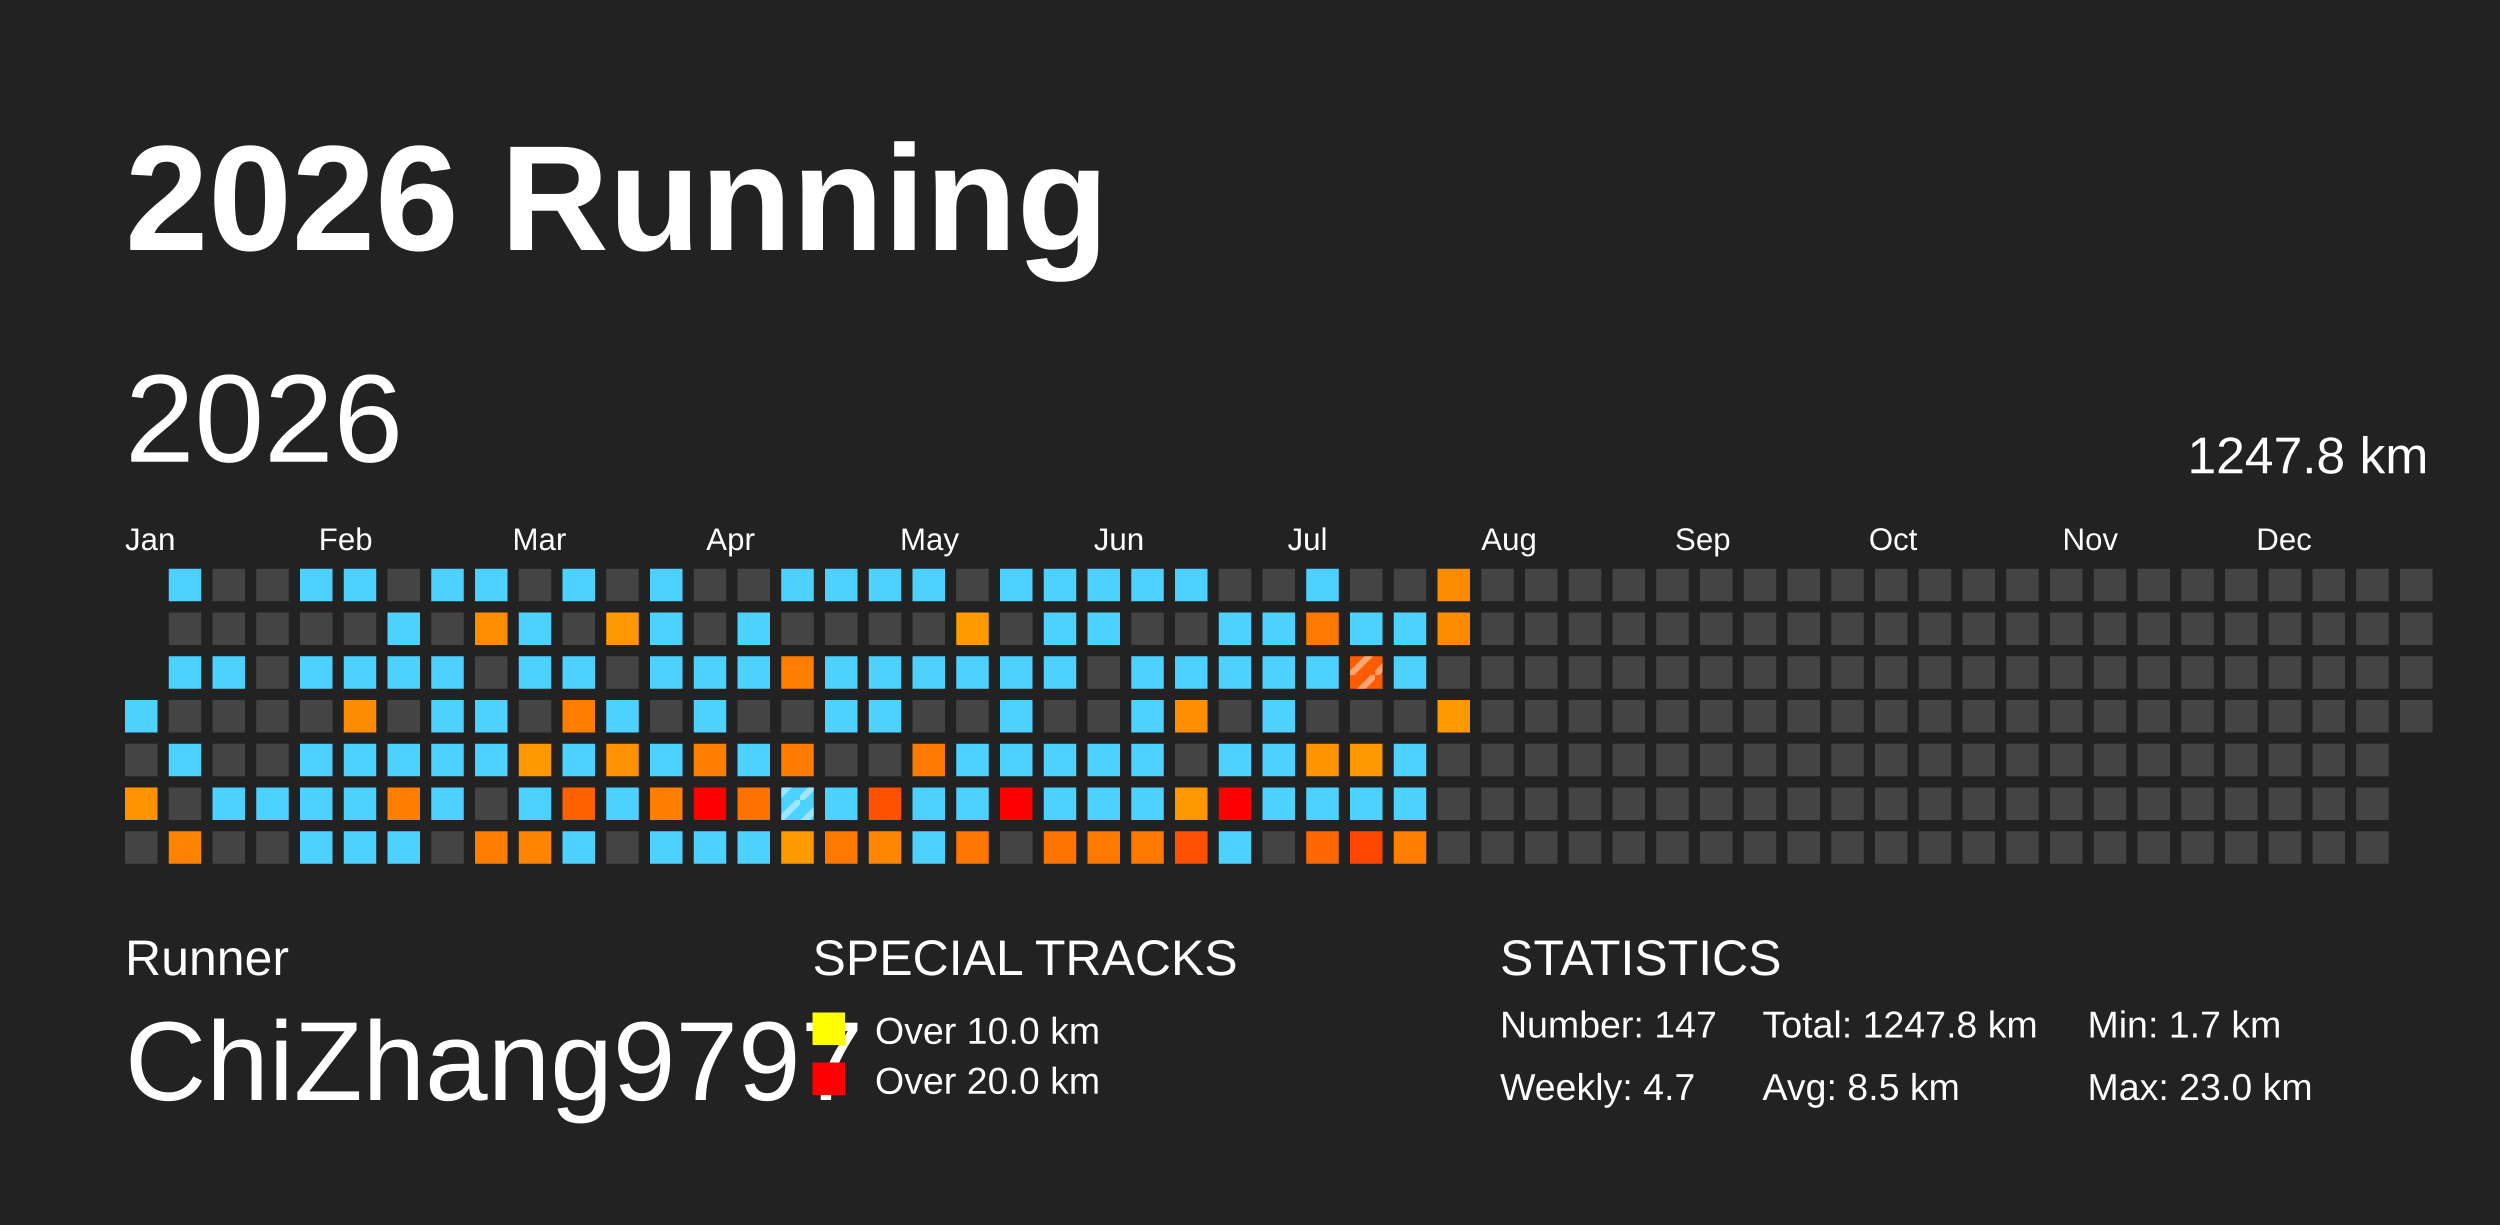
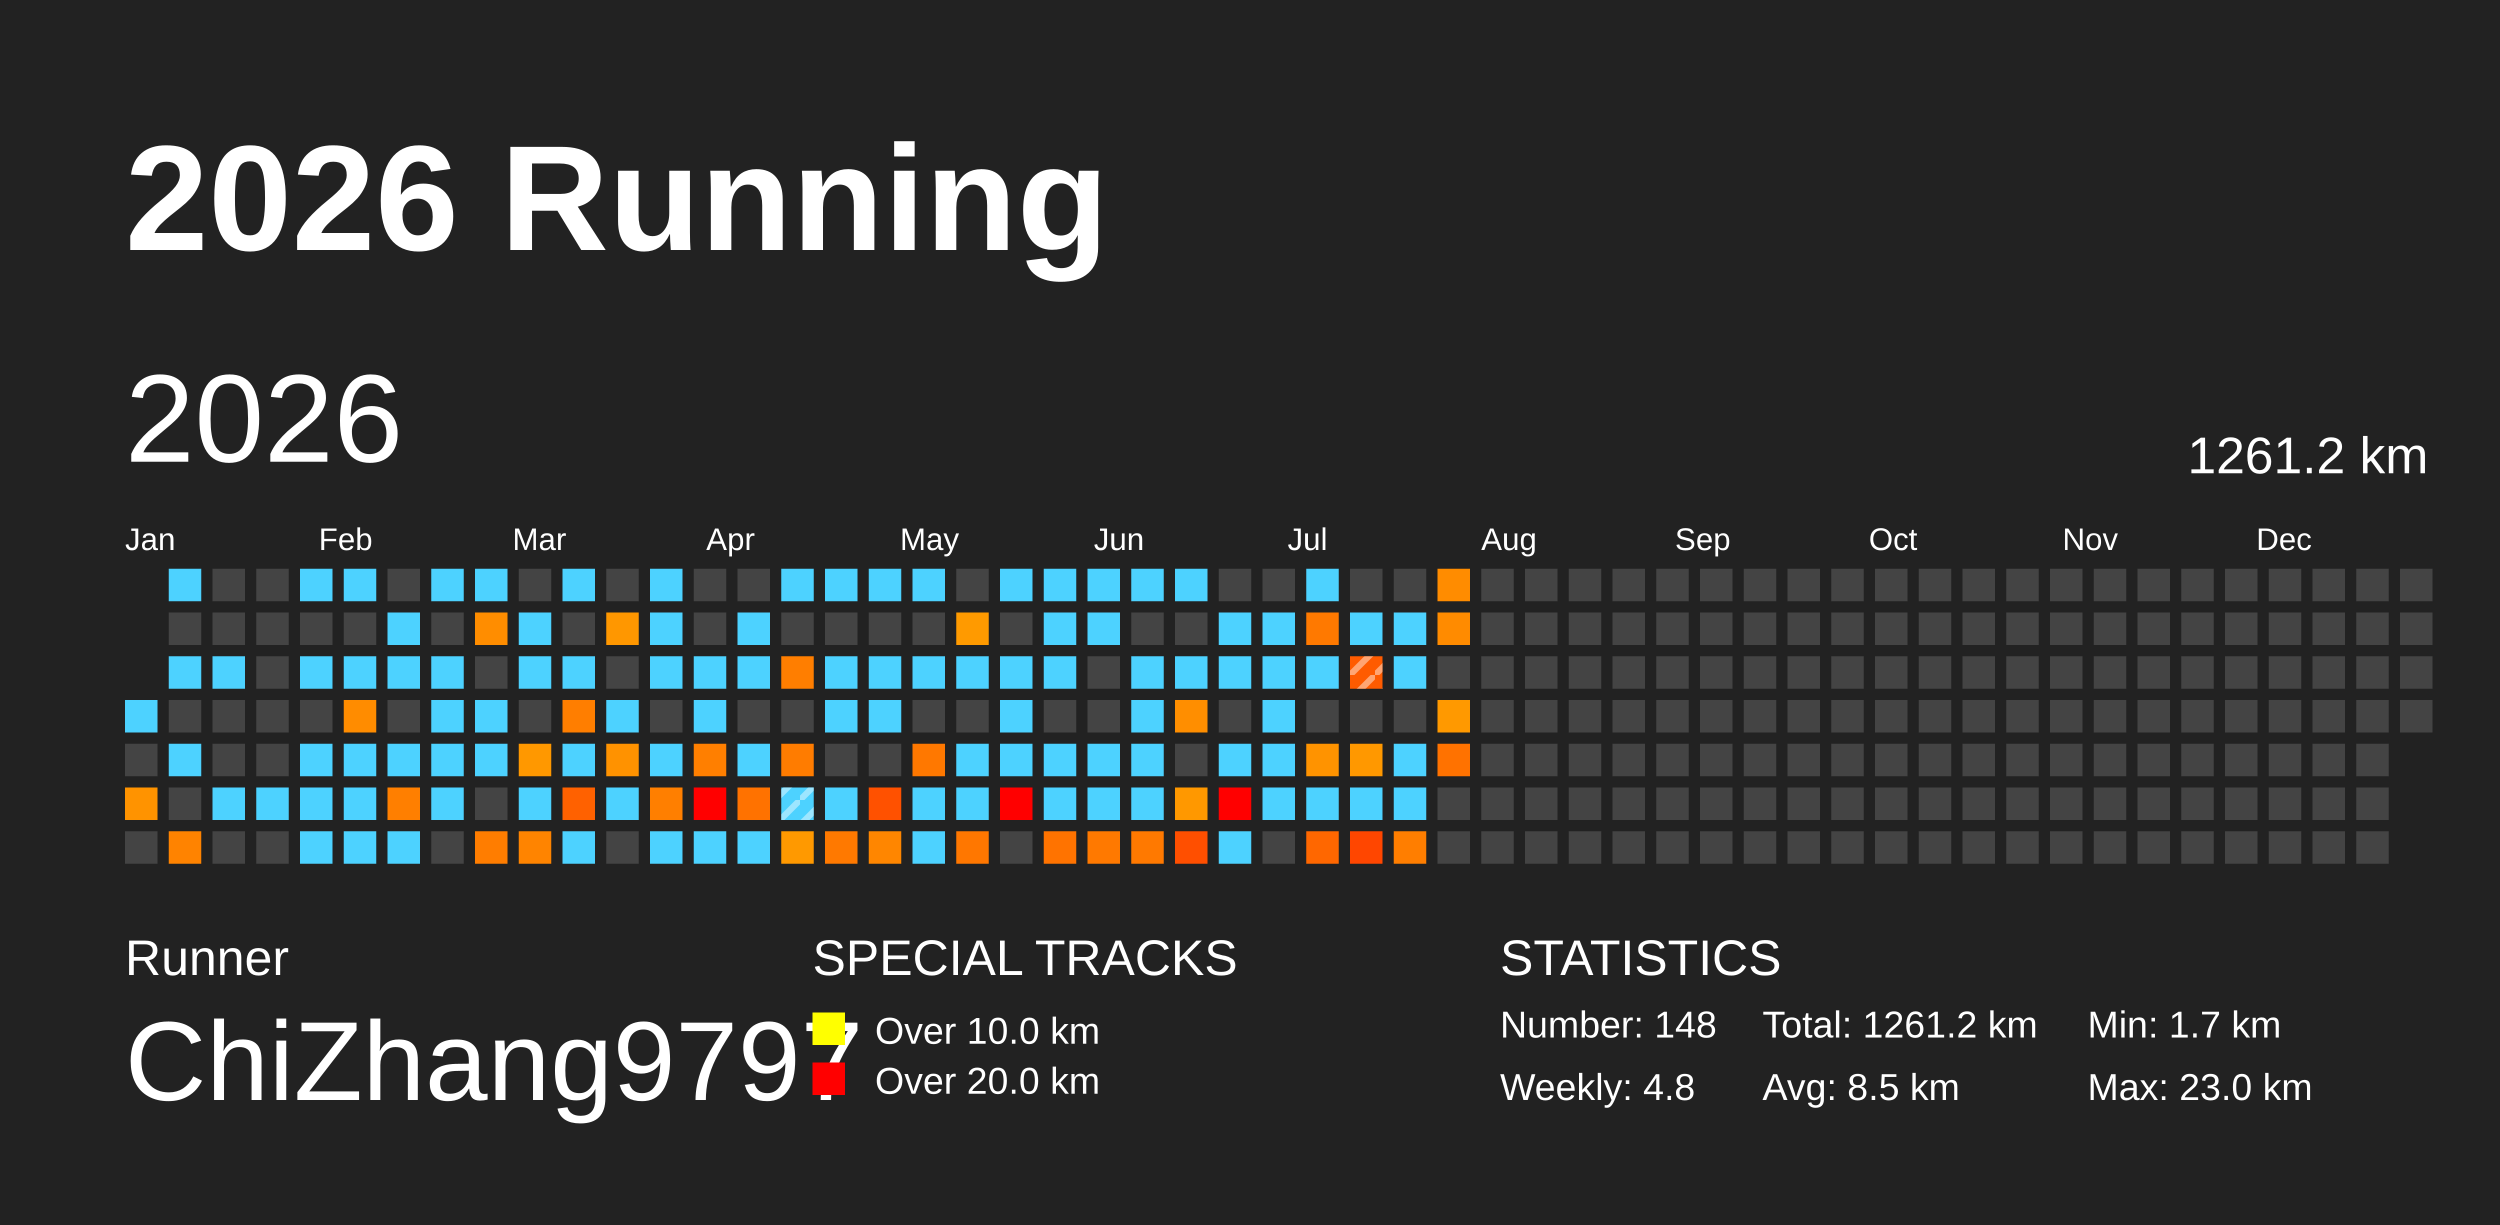
<svg xmlns="http://www.w3.org/2000/svg" baseProfile="full" height="98mm" version="1.1" viewBox="0,0,200,98" width="200mm">
  <defs>
    <pattern height="2" id="indoor-stripe" patternUnits="userSpaceOnUse" width="2">
      <line stroke="white" stroke-opacity="0.45" stroke-width="0.5" x1="0" x2="2" y1="2" y2="0" />
    </pattern>
  </defs>
  <rect fill="#222222" height="98" width="200" x="0" y="0" />
  <text fill="#FFFFFF" style="font-size:12px; font-family:Arial; font-weight:bold;" x="10" y="20">2026 Running</text>
  <text fill="#FFFFFF" style="font-size:4px; font-family:Arial" x="10" y="78">Runner</text>
  <text fill="#FFFFFF" style="font-size:9px; font-family:Arial" x="10" y="88">ChiZhang9797</text>
  <text fill="#FFFFFF" style="font-size:4px; font-family:Arial" x="65" y="78">SPECIAL TRACKS</text>
  <rect fill="yellow" height="2.6" width="2.6" x="65" y="81" />
  <text fill="#FFFFFF" style="font-size:3px; font-family:Arial" x="70" y="83.5">Over 10.0 km</text>
  <rect fill="red" height="2.6" width="2.6" x="65" y="85" />
  <text fill="#FFFFFF" style="font-size:3px; font-family:Arial" x="70" y="87.5">Over 20.0 km</text>
  <text fill="#FFFFFF" style="font-size:4px; font-family:Arial" x="120" y="78">STATISTICS</text>
-   <text fill="#FFFFFF" style="font-size:3px; font-family:Arial" x="120" y="83">Number: 147</text>
-   <text fill="#FFFFFF" style="font-size:3px; font-family:Arial" x="120" y="88">Weekly: 4.7</text>
-   <text fill="#FFFFFF" style="font-size:3px; font-family:Arial" x="141" y="83">Total: 1247.8 km</text>
+   <text fill="#FFFFFF" style="font-size:3px; font-family:Arial" x="120" y="83">Number: 148</text>
+   <text fill="#FFFFFF" style="font-size:3px; font-family:Arial" x="120" y="88">Weekly: 4.8</text>
+   <text fill="#FFFFFF" style="font-size:3px; font-family:Arial" x="141" y="83">Total: 1261.2 km</text>
  <text fill="#FFFFFF" style="font-size:3px; font-family:Arial" x="141" y="88">Avg: 8.5 km</text>
  <text fill="#FFFFFF" style="font-size:3px; font-family:Arial" x="167" y="83">Min: 1.7 km</text>
  <text fill="#FFFFFF" style="font-size:3px; font-family:Arial" x="167" y="88">Max: 23.0 km</text>
  <text dominant-baseline="hanging" fill="#FFFFFF" style="font-size:10.0px; font-family:Arial;" x="10" y="30">2026</text>
-   <text dominant-baseline="hanging" fill="#FFFFFF" style="font-size:4.125px; font-family:Arial;" x="175" y="35">1247.8 km</text>
+   <text dominant-baseline="hanging" fill="#FFFFFF" style="font-size:4.125px; font-family:Arial;" x="175" y="35">1261.2 km</text>
  <text fill="#FFFFFF" style="font-size:2.5px; font-family:Arial" x="10.0" y="44">Jan</text>
  <text fill="#FFFFFF" style="font-size:2.5px; font-family:Arial" x="25.5" y="44">Feb</text>
  <text fill="#FFFFFF" style="font-size:2.5px; font-family:Arial" x="41.0" y="44">Mar</text>
  <text fill="#FFFFFF" style="font-size:2.5px; font-family:Arial" x="56.5" y="44">Apr</text>
  <text fill="#FFFFFF" style="font-size:2.5px; font-family:Arial" x="72.0" y="44">May</text>
  <text fill="#FFFFFF" style="font-size:2.5px; font-family:Arial" x="87.5" y="44">Jun</text>
  <text fill="#FFFFFF" style="font-size:2.5px; font-family:Arial" x="103.0" y="44">Jul</text>
  <text fill="#FFFFFF" style="font-size:2.5px; font-family:Arial" x="118.5" y="44">Aug</text>
  <text fill="#FFFFFF" style="font-size:2.5px; font-family:Arial" x="134.0" y="44">Sep</text>
  <text fill="#FFFFFF" style="font-size:2.5px; font-family:Arial" x="149.5" y="44">Oct</text>
  <text fill="#FFFFFF" style="font-size:2.5px; font-family:Arial" x="165.0" y="44">Nov</text>
  <text fill="#FFFFFF" style="font-size:2.5px; font-family:Arial" x="180.5" y="44">Dec</text>
  <rect fill="#4dd2ff" height="2.6" width="2.6" x="10.0" y="56.0" />
  <rect fill="#444444" height="2.6" width="2.6" x="10.0" y="59.5" />
  <rect fill="#ff9300" height="2.6" width="2.6" x="10.0" y="63.0" />
  <rect fill="#444444" height="2.6" width="2.6" x="10.0" y="66.5" />
  <rect fill="#4dd2ff" height="2.6" width="2.6" x="13.5" y="45.5" />
  <rect fill="#444444" height="2.6" width="2.6" x="13.5" y="49.0" />
  <rect fill="#4dd2ff" height="2.6" width="2.6" x="13.5" y="52.5" />
  <rect fill="#444444" height="2.6" width="2.6" x="13.5" y="56.0" />
  <rect fill="#4dd2ff" height="2.6" width="2.6" x="13.5" y="59.5" />
  <rect fill="#444444" height="2.6" width="2.6" x="13.5" y="63.0" />
  <rect fill="#ff8300" height="2.6" width="2.6" x="13.5" y="66.5" />
  <rect fill="#444444" height="2.6" width="2.6" x="17.0" y="45.5" />
  <rect fill="#444444" height="2.6" width="2.6" x="17.0" y="49.0" />
  <rect fill="#4dd2ff" height="2.6" width="2.6" x="17.0" y="52.5" />
  <rect fill="#444444" height="2.6" width="2.6" x="17.0" y="56.0" />
  <rect fill="#444444" height="2.6" width="2.6" x="17.0" y="59.5" />
  <rect fill="#4dd2ff" height="2.6" width="2.6" x="17.0" y="63.0" />
  <rect fill="#444444" height="2.6" width="2.6" x="17.0" y="66.5" />
  <rect fill="#444444" height="2.6" width="2.6" x="20.5" y="45.5" />
  <rect fill="#444444" height="2.6" width="2.6" x="20.5" y="49.0" />
  <rect fill="#444444" height="2.6" width="2.6" x="20.5" y="52.5" />
  <rect fill="#444444" height="2.6" width="2.6" x="20.5" y="56.0" />
  <rect fill="#444444" height="2.6" width="2.6" x="20.5" y="59.5" />
  <rect fill="#4dd2ff" height="2.6" width="2.6" x="20.5" y="63.0" />
  <rect fill="#444444" height="2.6" width="2.6" x="20.5" y="66.5" />
  <rect fill="#4dd2ff" height="2.6" width="2.6" x="24.0" y="45.5" />
  <rect fill="#444444" height="2.6" width="2.6" x="24.0" y="49.0" />
  <rect fill="#4dd2ff" height="2.6" width="2.6" x="24.0" y="52.5" />
  <rect fill="#444444" height="2.6" width="2.6" x="24.0" y="56.0" />
  <rect fill="#4dd2ff" height="2.6" width="2.6" x="24.0" y="59.5" />
  <rect fill="#4dd2ff" height="2.6" width="2.6" x="24.0" y="63.0" />
  <rect fill="#4dd2ff" height="2.6" width="2.6" x="24.0" y="66.5" />
  <rect fill="#4dd2ff" height="2.6" width="2.6" x="27.5" y="45.5" />
  <rect fill="#444444" height="2.6" width="2.6" x="27.5" y="49.0" />
  <rect fill="#4dd2ff" height="2.6" width="2.6" x="27.5" y="52.5" />
  <rect fill="#ff8c00" height="2.6" width="2.6" x="27.5" y="56.0" />
  <rect fill="#4dd2ff" height="2.6" width="2.6" x="27.5" y="59.5" />
  <rect fill="#4dd2ff" height="2.6" width="2.6" x="27.5" y="63.0" />
  <rect fill="#4dd2ff" height="2.6" width="2.6" x="27.5" y="66.5" />
  <rect fill="#444444" height="2.6" width="2.6" x="31.0" y="45.5" />
  <rect fill="#4dd2ff" height="2.6" width="2.6" x="31.0" y="49.0" />
  <rect fill="#4dd2ff" height="2.6" width="2.6" x="31.0" y="52.5" />
  <rect fill="#444444" height="2.6" width="2.6" x="31.0" y="56.0" />
  <rect fill="#4dd2ff" height="2.6" width="2.6" x="31.0" y="59.5" />
  <rect fill="#ff7f00" height="2.6" width="2.6" x="31.0" y="63.0" />
  <rect fill="#4dd2ff" height="2.6" width="2.6" x="31.0" y="66.5" />
  <rect fill="#4dd2ff" height="2.6" width="2.6" x="34.5" y="45.5" />
  <rect fill="#444444" height="2.6" width="2.6" x="34.5" y="49.0" />
  <rect fill="#4dd2ff" height="2.6" width="2.6" x="34.5" y="52.5" />
  <rect fill="#4dd2ff" height="2.6" width="2.6" x="34.5" y="56.0" />
  <rect fill="#4dd2ff" height="2.6" width="2.6" x="34.5" y="59.5" />
  <rect fill="#4dd2ff" height="2.6" width="2.6" x="34.5" y="63.0" />
  <rect fill="#444444" height="2.6" width="2.6" x="34.5" y="66.5" />
  <rect fill="#4dd2ff" height="2.6" width="2.6" x="38.0" y="45.5" />
  <rect fill="#ff8d00" height="2.6" width="2.6" x="38.0" y="49.0" />
  <rect fill="#444444" height="2.6" width="2.6" x="38.0" y="52.5" />
  <rect fill="#4dd2ff" height="2.6" width="2.6" x="38.0" y="56.0" />
  <rect fill="#4dd2ff" height="2.6" width="2.6" x="38.0" y="59.5" />
  <rect fill="#444444" height="2.6" width="2.6" x="38.0" y="63.0" />
  <rect fill="#ff7d00" height="2.6" width="2.6" x="38.0" y="66.5" />
  <rect fill="#444444" height="2.6" width="2.6" x="41.5" y="45.5" />
  <rect fill="#4dd2ff" height="2.6" width="2.6" x="41.5" y="49.0" />
  <rect fill="#4dd2ff" height="2.6" width="2.6" x="41.5" y="52.5" />
  <rect fill="#444444" height="2.6" width="2.6" x="41.5" y="56.0" />
  <rect fill="#ff9800" height="2.6" width="2.6" x="41.5" y="59.5" />
  <rect fill="#4dd2ff" height="2.6" width="2.6" x="41.5" y="63.0" />
  <rect fill="#ff8400" height="2.6" width="2.6" x="41.5" y="66.5" />
  <rect fill="#4dd2ff" height="2.6" width="2.6" x="45.0" y="45.5" />
  <rect fill="#444444" height="2.6" width="2.6" x="45.0" y="49.0" />
  <rect fill="#4dd2ff" height="2.6" width="2.6" x="45.0" y="52.5" />
  <rect fill="#ff7e00" height="2.6" width="2.6" x="45.0" y="56.0" />
  <rect fill="#4dd2ff" height="2.6" width="2.6" x="45.0" y="59.5" />
  <rect fill="#ff6100" height="2.6" width="2.6" x="45.0" y="63.0" />
  <rect fill="#4dd2ff" height="2.6" width="2.6" x="45.0" y="66.5" />
  <rect fill="#444444" height="2.6" width="2.6" x="48.5" y="45.5" />
  <rect fill="#ff9700" height="2.6" width="2.6" x="48.5" y="49.0" />
  <rect fill="#444444" height="2.6" width="2.6" x="48.5" y="52.5" />
  <rect fill="#4dd2ff" height="2.6" width="2.6" x="48.5" y="56.0" />
  <rect fill="#ff9200" height="2.6" width="2.6" x="48.5" y="59.5" />
  <rect fill="#4dd2ff" height="2.6" width="2.6" x="48.5" y="63.0" />
  <rect fill="#444444" height="2.6" width="2.6" x="48.5" y="66.5" />
  <rect fill="#4dd2ff" height="2.6" width="2.6" x="52.0" y="45.5" />
  <rect fill="#4dd2ff" height="2.6" width="2.6" x="52.0" y="49.0" />
  <rect fill="#4dd2ff" height="2.6" width="2.6" x="52.0" y="52.5" />
  <rect fill="#444444" height="2.6" width="2.6" x="52.0" y="56.0" />
  <rect fill="#4dd2ff" height="2.6" width="2.6" x="52.0" y="59.5" />
  <rect fill="#ff7f00" height="2.6" width="2.6" x="52.0" y="63.0" />
  <rect fill="#4dd2ff" height="2.6" width="2.6" x="52.0" y="66.5" />
  <rect fill="#444444" height="2.6" width="2.6" x="55.5" y="45.5" />
  <rect fill="#444444" height="2.6" width="2.6" x="55.5" y="49.0" />
  <rect fill="#4dd2ff" height="2.6" width="2.6" x="55.5" y="52.5" />
  <rect fill="#4dd2ff" height="2.6" width="2.6" x="55.5" y="56.0" />
  <rect fill="#ff7f00" height="2.6" width="2.6" x="55.5" y="59.5" />
  <rect fill="red" height="2.6" width="2.6" x="55.5" y="63.0" />
  <rect fill="#4dd2ff" height="2.6" width="2.6" x="55.5" y="66.5" />
  <rect fill="#444444" height="2.6" width="2.6" x="59.0" y="45.5" />
  <rect fill="#4dd2ff" height="2.6" width="2.6" x="59.0" y="49.0" />
  <rect fill="#4dd2ff" height="2.6" width="2.6" x="59.0" y="52.5" />
  <rect fill="#444444" height="2.6" width="2.6" x="59.0" y="56.0" />
  <rect fill="#4dd2ff" height="2.6" width="2.6" x="59.0" y="59.5" />
  <rect fill="#ff7200" height="2.6" width="2.6" x="59.0" y="63.0" />
  <rect fill="#4dd2ff" height="2.6" width="2.6" x="59.0" y="66.5" />
  <rect fill="#4dd2ff" height="2.6" width="2.6" x="62.5" y="45.5" />
  <rect fill="#444444" height="2.6" width="2.6" x="62.5" y="49.0" />
  <rect fill="#ff7e00" height="2.6" width="2.6" x="62.5" y="52.5" />
  <rect fill="#444444" height="2.6" width="2.6" x="62.5" y="56.0" />
  <rect fill="#ff7c00" height="2.6" width="2.6" x="62.5" y="59.5" />
  <rect fill="#4dd2ff" height="2.6" width="2.6" x="62.5" y="63.0" />
  <rect fill="url(#indoor-stripe)" height="2.6" style="pointer-events: none;" width="2.6" x="62.5" y="63.0" />
  <rect fill="#ff9900" height="2.6" width="2.6" x="62.5" y="66.5" />
  <rect fill="#4dd2ff" height="2.6" width="2.6" x="66.0" y="45.5" />
  <rect fill="#444444" height="2.6" width="2.6" x="66.0" y="49.0" />
  <rect fill="#4dd2ff" height="2.6" width="2.6" x="66.0" y="52.5" />
  <rect fill="#4dd2ff" height="2.6" width="2.6" x="66.0" y="56.0" />
  <rect fill="#444444" height="2.6" width="2.6" x="66.0" y="59.5" />
  <rect fill="#4dd2ff" height="2.6" width="2.6" x="66.0" y="63.0" />
  <rect fill="#ff7900" height="2.6" width="2.6" x="66.0" y="66.5" />
  <rect fill="#4dd2ff" height="2.6" width="2.6" x="69.5" y="45.5" />
  <rect fill="#444444" height="2.6" width="2.6" x="69.5" y="49.0" />
  <rect fill="#4dd2ff" height="2.6" width="2.6" x="69.5" y="52.5" />
  <rect fill="#4dd2ff" height="2.6" width="2.6" x="69.5" y="56.0" />
  <rect fill="#444444" height="2.6" width="2.6" x="69.5" y="59.5" />
  <rect fill="#ff5100" height="2.6" width="2.6" x="69.5" y="63.0" />
  <rect fill="#ff8600" height="2.6" width="2.6" x="69.5" y="66.5" />
  <rect fill="#4dd2ff" height="2.6" width="2.6" x="73.0" y="45.5" />
  <rect fill="#444444" height="2.6" width="2.6" x="73.0" y="49.0" />
  <rect fill="#4dd2ff" height="2.6" width="2.6" x="73.0" y="52.5" />
  <rect fill="#444444" height="2.6" width="2.6" x="73.0" y="56.0" />
  <rect fill="#ff7800" height="2.6" width="2.6" x="73.0" y="59.5" />
  <rect fill="#4dd2ff" height="2.6" width="2.6" x="73.0" y="63.0" />
  <rect fill="#4dd2ff" height="2.6" width="2.6" x="73.0" y="66.5" />
  <rect fill="#444444" height="2.6" width="2.6" x="76.5" y="45.5" />
  <rect fill="#ff9a00" height="2.6" width="2.6" x="76.5" y="49.0" />
  <rect fill="#4dd2ff" height="2.6" width="2.6" x="76.5" y="52.5" />
  <rect fill="#444444" height="2.6" width="2.6" x="76.5" y="56.0" />
  <rect fill="#4dd2ff" height="2.6" width="2.6" x="76.5" y="59.5" />
  <rect fill="#4dd2ff" height="2.6" width="2.6" x="76.5" y="63.0" />
  <rect fill="#ff7700" height="2.6" width="2.6" x="76.5" y="66.5" />
  <rect fill="#4dd2ff" height="2.6" width="2.6" x="80.0" y="45.5" />
  <rect fill="#444444" height="2.6" width="2.6" x="80.0" y="49.0" />
  <rect fill="#4dd2ff" height="2.6" width="2.6" x="80.0" y="52.5" />
  <rect fill="#4dd2ff" height="2.6" width="2.6" x="80.0" y="56.0" />
  <rect fill="#4dd2ff" height="2.6" width="2.6" x="80.0" y="59.5" />
  <rect fill="red" height="2.6" width="2.6" x="80.0" y="63.0" />
  <rect fill="#444444" height="2.6" width="2.6" x="80.0" y="66.5" />
  <rect fill="#4dd2ff" height="2.6" width="2.6" x="83.5" y="45.5" />
  <rect fill="#4dd2ff" height="2.6" width="2.6" x="83.5" y="49.0" />
  <rect fill="#4dd2ff" height="2.6" width="2.6" x="83.5" y="52.5" />
  <rect fill="#444444" height="2.6" width="2.6" x="83.5" y="56.0" />
  <rect fill="#4dd2ff" height="2.6" width="2.6" x="83.5" y="59.5" />
  <rect fill="#4dd2ff" height="2.6" width="2.6" x="83.5" y="63.0" />
  <rect fill="#ff7300" height="2.6" width="2.6" x="83.5" y="66.5" />
  <rect fill="#4dd2ff" height="2.6" width="2.6" x="87.0" y="45.5" />
  <rect fill="#4dd2ff" height="2.6" width="2.6" x="87.0" y="49.0" />
  <rect fill="#444444" height="2.6" width="2.6" x="87.0" y="52.5" />
  <rect fill="#444444" height="2.6" width="2.6" x="87.0" y="56.0" />
  <rect fill="#4dd2ff" height="2.6" width="2.6" x="87.0" y="59.5" />
  <rect fill="#4dd2ff" height="2.6" width="2.6" x="87.0" y="63.0" />
  <rect fill="#ff7900" height="2.6" width="2.6" x="87.0" y="66.5" />
  <rect fill="#4dd2ff" height="2.6" width="2.6" x="90.5" y="45.5" />
  <rect fill="#444444" height="2.6" width="2.6" x="90.5" y="49.0" />
  <rect fill="#4dd2ff" height="2.6" width="2.6" x="90.5" y="52.5" />
  <rect fill="#4dd2ff" height="2.6" width="2.6" x="90.5" y="56.0" />
  <rect fill="#4dd2ff" height="2.6" width="2.6" x="90.5" y="59.5" />
  <rect fill="#4dd2ff" height="2.6" width="2.6" x="90.5" y="63.0" />
  <rect fill="#ff7900" height="2.6" width="2.6" x="90.5" y="66.5" />
  <rect fill="#4dd2ff" height="2.6" width="2.6" x="94.0" y="45.5" />
  <rect fill="#444444" height="2.6" width="2.6" x="94.0" y="49.0" />
  <rect fill="#4dd2ff" height="2.6" width="2.6" x="94.0" y="52.5" />
  <rect fill="#ff8e00" height="2.6" width="2.6" x="94.0" y="56.0" />
  <rect fill="#444444" height="2.6" width="2.6" x="94.0" y="59.5" />
  <rect fill="#ff9800" height="2.6" width="2.6" x="94.0" y="63.0" />
  <rect fill="#ff4f00" height="2.6" width="2.6" x="94.0" y="66.5" />
  <rect fill="#444444" height="2.6" width="2.6" x="97.5" y="45.5" />
  <rect fill="#4dd2ff" height="2.6" width="2.6" x="97.5" y="49.0" />
  <rect fill="#4dd2ff" height="2.6" width="2.6" x="97.5" y="52.5" />
  <rect fill="#444444" height="2.6" width="2.6" x="97.5" y="56.0" />
  <rect fill="#4dd2ff" height="2.6" width="2.6" x="97.5" y="59.5" />
  <rect fill="red" height="2.6" width="2.6" x="97.5" y="63.0" />
  <rect fill="#4dd2ff" height="2.6" width="2.6" x="97.5" y="66.5" />
  <rect fill="#444444" height="2.6" width="2.6" x="101.0" y="45.5" />
  <rect fill="#4dd2ff" height="2.6" width="2.6" x="101.0" y="49.0" />
  <rect fill="#4dd2ff" height="2.6" width="2.6" x="101.0" y="52.5" />
  <rect fill="#4dd2ff" height="2.6" width="2.6" x="101.0" y="56.0" />
  <rect fill="#4dd2ff" height="2.6" width="2.6" x="101.0" y="59.5" />
  <rect fill="#4dd2ff" height="2.6" width="2.6" x="101.0" y="63.0" />
  <rect fill="#444444" height="2.6" width="2.6" x="101.0" y="66.5" />
  <rect fill="#4dd2ff" height="2.6" width="2.6" x="104.5" y="45.5" />
  <rect fill="#ff7900" height="2.6" width="2.6" x="104.5" y="49.0" />
  <rect fill="#4dd2ff" height="2.6" width="2.6" x="104.5" y="52.5" />
  <rect fill="#444444" height="2.6" width="2.6" x="104.5" y="56.0" />
  <rect fill="#ff9300" height="2.6" width="2.6" x="104.5" y="59.5" />
  <rect fill="#4dd2ff" height="2.6" width="2.6" x="104.5" y="63.0" />
  <rect fill="#ff6700" height="2.6" width="2.6" x="104.5" y="66.5" />
  <rect fill="#444444" height="2.6" width="2.6" x="108.0" y="45.5" />
  <rect fill="#4dd2ff" height="2.6" width="2.6" x="108.0" y="49.0" />
  <rect fill="#ff5b00" height="2.6" width="2.6" x="108.0" y="52.5" />
  <rect fill="url(#indoor-stripe)" height="2.6" style="pointer-events: none;" width="2.6" x="108.0" y="52.5" />
  <rect fill="#444444" height="2.6" width="2.6" x="108.0" y="56.0" />
  <rect fill="#ff9800" height="2.6" width="2.6" x="108.0" y="59.5" />
  <rect fill="#4dd2ff" height="2.6" width="2.6" x="108.0" y="63.0" />
  <rect fill="#ff4600" height="2.6" width="2.6" x="108.0" y="66.5" />
  <rect fill="#444444" height="2.6" width="2.6" x="111.5" y="45.5" />
  <rect fill="#4dd2ff" height="2.6" width="2.6" x="111.5" y="49.0" />
  <rect fill="#4dd2ff" height="2.6" width="2.6" x="111.5" y="52.5" />
  <rect fill="#444444" height="2.6" width="2.6" x="111.5" y="56.0" />
  <rect fill="#4dd2ff" height="2.6" width="2.6" x="111.5" y="59.5" />
  <rect fill="#4dd2ff" height="2.6" width="2.6" x="111.5" y="63.0" />
  <rect fill="#ff7e00" height="2.6" width="2.6" x="111.5" y="66.5" />
  <rect fill="#ff8c00" height="2.6" width="2.6" x="115.0" y="45.5" />
  <rect fill="#ff8b00" height="2.6" width="2.6" x="115.0" y="49.0" />
  <rect fill="#444444" height="2.6" width="2.6" x="115.0" y="52.5" />
  <rect fill="#ff9900" height="2.6" width="2.6" x="115.0" y="56.0" />
-   <rect fill="#444444" height="2.6" width="2.6" x="115.0" y="59.5" />
+   <rect fill="#ff7200" height="2.6" width="2.6" x="115.0" y="59.5" />
  <rect fill="#444444" height="2.6" width="2.6" x="115.0" y="63.0" />
  <rect fill="#444444" height="2.6" width="2.6" x="115.0" y="66.5" />
  <rect fill="#444444" height="2.6" width="2.6" x="118.5" y="45.5" />
  <rect fill="#444444" height="2.6" width="2.6" x="118.5" y="49.0" />
  <rect fill="#444444" height="2.6" width="2.6" x="118.5" y="52.5" />
  <rect fill="#444444" height="2.6" width="2.6" x="118.5" y="56.0" />
  <rect fill="#444444" height="2.6" width="2.6" x="118.5" y="59.5" />
  <rect fill="#444444" height="2.6" width="2.6" x="118.5" y="63.0" />
  <rect fill="#444444" height="2.6" width="2.6" x="118.5" y="66.5" />
  <rect fill="#444444" height="2.6" width="2.6" x="122.0" y="45.5" />
  <rect fill="#444444" height="2.6" width="2.6" x="122.0" y="49.0" />
  <rect fill="#444444" height="2.6" width="2.6" x="122.0" y="52.5" />
  <rect fill="#444444" height="2.6" width="2.6" x="122.0" y="56.0" />
  <rect fill="#444444" height="2.6" width="2.6" x="122.0" y="59.5" />
  <rect fill="#444444" height="2.6" width="2.6" x="122.0" y="63.0" />
  <rect fill="#444444" height="2.6" width="2.6" x="122.0" y="66.5" />
  <rect fill="#444444" height="2.6" width="2.6" x="125.5" y="45.5" />
  <rect fill="#444444" height="2.6" width="2.6" x="125.5" y="49.0" />
  <rect fill="#444444" height="2.6" width="2.6" x="125.5" y="52.5" />
  <rect fill="#444444" height="2.6" width="2.6" x="125.5" y="56.0" />
  <rect fill="#444444" height="2.6" width="2.6" x="125.5" y="59.5" />
  <rect fill="#444444" height="2.6" width="2.6" x="125.5" y="63.0" />
  <rect fill="#444444" height="2.6" width="2.6" x="125.5" y="66.5" />
  <rect fill="#444444" height="2.6" width="2.6" x="129.0" y="45.5" />
  <rect fill="#444444" height="2.6" width="2.6" x="129.0" y="49.0" />
  <rect fill="#444444" height="2.6" width="2.6" x="129.0" y="52.5" />
  <rect fill="#444444" height="2.6" width="2.6" x="129.0" y="56.0" />
  <rect fill="#444444" height="2.6" width="2.6" x="129.0" y="59.5" />
  <rect fill="#444444" height="2.6" width="2.6" x="129.0" y="63.0" />
  <rect fill="#444444" height="2.6" width="2.6" x="129.0" y="66.5" />
  <rect fill="#444444" height="2.6" width="2.6" x="132.5" y="45.5" />
  <rect fill="#444444" height="2.6" width="2.6" x="132.5" y="49.0" />
  <rect fill="#444444" height="2.6" width="2.6" x="132.5" y="52.5" />
  <rect fill="#444444" height="2.6" width="2.6" x="132.5" y="56.0" />
  <rect fill="#444444" height="2.6" width="2.6" x="132.5" y="59.5" />
  <rect fill="#444444" height="2.6" width="2.6" x="132.5" y="63.0" />
  <rect fill="#444444" height="2.6" width="2.6" x="132.5" y="66.5" />
  <rect fill="#444444" height="2.6" width="2.6" x="136.0" y="45.5" />
  <rect fill="#444444" height="2.6" width="2.6" x="136.0" y="49.0" />
  <rect fill="#444444" height="2.6" width="2.6" x="136.0" y="52.5" />
  <rect fill="#444444" height="2.6" width="2.6" x="136.0" y="56.0" />
  <rect fill="#444444" height="2.6" width="2.6" x="136.0" y="59.5" />
  <rect fill="#444444" height="2.6" width="2.6" x="136.0" y="63.0" />
  <rect fill="#444444" height="2.6" width="2.6" x="136.0" y="66.5" />
  <rect fill="#444444" height="2.6" width="2.6" x="139.5" y="45.5" />
  <rect fill="#444444" height="2.6" width="2.6" x="139.5" y="49.0" />
  <rect fill="#444444" height="2.6" width="2.6" x="139.5" y="52.5" />
  <rect fill="#444444" height="2.6" width="2.6" x="139.5" y="56.0" />
  <rect fill="#444444" height="2.6" width="2.6" x="139.5" y="59.5" />
  <rect fill="#444444" height="2.6" width="2.6" x="139.5" y="63.0" />
  <rect fill="#444444" height="2.6" width="2.6" x="139.5" y="66.5" />
  <rect fill="#444444" height="2.6" width="2.6" x="143.0" y="45.5" />
  <rect fill="#444444" height="2.6" width="2.6" x="143.0" y="49.0" />
  <rect fill="#444444" height="2.6" width="2.6" x="143.0" y="52.5" />
  <rect fill="#444444" height="2.6" width="2.6" x="143.0" y="56.0" />
  <rect fill="#444444" height="2.6" width="2.6" x="143.0" y="59.5" />
  <rect fill="#444444" height="2.6" width="2.6" x="143.0" y="63.0" />
  <rect fill="#444444" height="2.6" width="2.6" x="143.0" y="66.5" />
  <rect fill="#444444" height="2.6" width="2.6" x="146.5" y="45.5" />
  <rect fill="#444444" height="2.6" width="2.6" x="146.5" y="49.0" />
  <rect fill="#444444" height="2.6" width="2.6" x="146.5" y="52.5" />
  <rect fill="#444444" height="2.6" width="2.6" x="146.5" y="56.0" />
  <rect fill="#444444" height="2.6" width="2.6" x="146.5" y="59.5" />
  <rect fill="#444444" height="2.6" width="2.6" x="146.5" y="63.0" />
  <rect fill="#444444" height="2.6" width="2.6" x="146.5" y="66.5" />
  <rect fill="#444444" height="2.6" width="2.6" x="150.0" y="45.5" />
  <rect fill="#444444" height="2.6" width="2.6" x="150.0" y="49.0" />
  <rect fill="#444444" height="2.6" width="2.6" x="150.0" y="52.5" />
  <rect fill="#444444" height="2.6" width="2.6" x="150.0" y="56.0" />
  <rect fill="#444444" height="2.6" width="2.6" x="150.0" y="59.5" />
  <rect fill="#444444" height="2.6" width="2.6" x="150.0" y="63.0" />
  <rect fill="#444444" height="2.6" width="2.6" x="150.0" y="66.5" />
  <rect fill="#444444" height="2.6" width="2.6" x="153.5" y="45.5" />
  <rect fill="#444444" height="2.6" width="2.6" x="153.5" y="49.0" />
  <rect fill="#444444" height="2.6" width="2.6" x="153.5" y="52.5" />
  <rect fill="#444444" height="2.6" width="2.6" x="153.5" y="56.0" />
  <rect fill="#444444" height="2.6" width="2.6" x="153.5" y="59.5" />
  <rect fill="#444444" height="2.6" width="2.6" x="153.5" y="63.0" />
  <rect fill="#444444" height="2.6" width="2.6" x="153.5" y="66.5" />
  <rect fill="#444444" height="2.6" width="2.6" x="157.0" y="45.5" />
  <rect fill="#444444" height="2.6" width="2.6" x="157.0" y="49.0" />
  <rect fill="#444444" height="2.6" width="2.6" x="157.0" y="52.5" />
  <rect fill="#444444" height="2.6" width="2.6" x="157.0" y="56.0" />
  <rect fill="#444444" height="2.6" width="2.6" x="157.0" y="59.5" />
  <rect fill="#444444" height="2.6" width="2.6" x="157.0" y="63.0" />
  <rect fill="#444444" height="2.6" width="2.6" x="157.0" y="66.5" />
  <rect fill="#444444" height="2.6" width="2.6" x="160.5" y="45.5" />
  <rect fill="#444444" height="2.6" width="2.6" x="160.5" y="49.0" />
  <rect fill="#444444" height="2.6" width="2.6" x="160.5" y="52.5" />
  <rect fill="#444444" height="2.6" width="2.6" x="160.5" y="56.0" />
  <rect fill="#444444" height="2.6" width="2.6" x="160.5" y="59.5" />
  <rect fill="#444444" height="2.6" width="2.6" x="160.5" y="63.0" />
  <rect fill="#444444" height="2.6" width="2.6" x="160.5" y="66.5" />
  <rect fill="#444444" height="2.6" width="2.6" x="164.0" y="45.5" />
  <rect fill="#444444" height="2.6" width="2.6" x="164.0" y="49.0" />
  <rect fill="#444444" height="2.6" width="2.6" x="164.0" y="52.5" />
  <rect fill="#444444" height="2.6" width="2.6" x="164.0" y="56.0" />
  <rect fill="#444444" height="2.6" width="2.6" x="164.0" y="59.5" />
  <rect fill="#444444" height="2.6" width="2.6" x="164.0" y="63.0" />
  <rect fill="#444444" height="2.6" width="2.6" x="164.0" y="66.5" />
  <rect fill="#444444" height="2.6" width="2.6" x="167.5" y="45.5" />
  <rect fill="#444444" height="2.6" width="2.6" x="167.5" y="49.0" />
  <rect fill="#444444" height="2.6" width="2.6" x="167.5" y="52.5" />
  <rect fill="#444444" height="2.6" width="2.6" x="167.5" y="56.0" />
  <rect fill="#444444" height="2.6" width="2.6" x="167.5" y="59.5" />
  <rect fill="#444444" height="2.6" width="2.6" x="167.5" y="63.0" />
  <rect fill="#444444" height="2.6" width="2.6" x="167.5" y="66.5" />
  <rect fill="#444444" height="2.6" width="2.6" x="171.0" y="45.5" />
  <rect fill="#444444" height="2.6" width="2.6" x="171.0" y="49.0" />
  <rect fill="#444444" height="2.6" width="2.6" x="171.0" y="52.5" />
  <rect fill="#444444" height="2.6" width="2.6" x="171.0" y="56.0" />
  <rect fill="#444444" height="2.6" width="2.6" x="171.0" y="59.5" />
  <rect fill="#444444" height="2.6" width="2.6" x="171.0" y="63.0" />
  <rect fill="#444444" height="2.6" width="2.6" x="171.0" y="66.5" />
  <rect fill="#444444" height="2.6" width="2.6" x="174.5" y="45.5" />
  <rect fill="#444444" height="2.6" width="2.6" x="174.5" y="49.0" />
  <rect fill="#444444" height="2.6" width="2.6" x="174.5" y="52.5" />
  <rect fill="#444444" height="2.6" width="2.6" x="174.5" y="56.0" />
  <rect fill="#444444" height="2.6" width="2.6" x="174.5" y="59.5" />
  <rect fill="#444444" height="2.6" width="2.6" x="174.5" y="63.0" />
  <rect fill="#444444" height="2.6" width="2.6" x="174.5" y="66.5" />
  <rect fill="#444444" height="2.6" width="2.6" x="178.0" y="45.5" />
  <rect fill="#444444" height="2.6" width="2.6" x="178.0" y="49.0" />
  <rect fill="#444444" height="2.6" width="2.6" x="178.0" y="52.5" />
  <rect fill="#444444" height="2.6" width="2.6" x="178.0" y="56.0" />
  <rect fill="#444444" height="2.6" width="2.6" x="178.0" y="59.5" />
  <rect fill="#444444" height="2.6" width="2.6" x="178.0" y="63.0" />
  <rect fill="#444444" height="2.6" width="2.6" x="178.0" y="66.5" />
  <rect fill="#444444" height="2.6" width="2.6" x="181.5" y="45.5" />
  <rect fill="#444444" height="2.6" width="2.6" x="181.5" y="49.0" />
  <rect fill="#444444" height="2.6" width="2.6" x="181.5" y="52.5" />
  <rect fill="#444444" height="2.6" width="2.6" x="181.5" y="56.0" />
  <rect fill="#444444" height="2.6" width="2.6" x="181.5" y="59.5" />
  <rect fill="#444444" height="2.6" width="2.6" x="181.5" y="63.0" />
  <rect fill="#444444" height="2.6" width="2.6" x="181.5" y="66.5" />
  <rect fill="#444444" height="2.6" width="2.6" x="185.0" y="45.5" />
  <rect fill="#444444" height="2.6" width="2.6" x="185.0" y="49.0" />
  <rect fill="#444444" height="2.6" width="2.6" x="185.0" y="52.5" />
  <rect fill="#444444" height="2.6" width="2.6" x="185.0" y="56.0" />
  <rect fill="#444444" height="2.6" width="2.6" x="185.0" y="59.5" />
  <rect fill="#444444" height="2.6" width="2.6" x="185.0" y="63.0" />
  <rect fill="#444444" height="2.6" width="2.6" x="185.0" y="66.5" />
  <rect fill="#444444" height="2.6" width="2.6" x="188.5" y="45.5" />
  <rect fill="#444444" height="2.6" width="2.6" x="188.5" y="49.0" />
  <rect fill="#444444" height="2.6" width="2.6" x="188.5" y="52.5" />
  <rect fill="#444444" height="2.6" width="2.6" x="188.5" y="56.0" />
  <rect fill="#444444" height="2.6" width="2.6" x="188.5" y="59.5" />
  <rect fill="#444444" height="2.6" width="2.6" x="188.5" y="63.0" />
  <rect fill="#444444" height="2.6" width="2.6" x="188.5" y="66.5" />
  <rect fill="#444444" height="2.6" width="2.6" x="192.0" y="45.5" />
  <rect fill="#444444" height="2.6" width="2.6" x="192.0" y="49.0" />
  <rect fill="#444444" height="2.6" width="2.6" x="192.0" y="52.5" />
  <rect fill="#444444" height="2.6" width="2.6" x="192.0" y="56.0" />
</svg>
